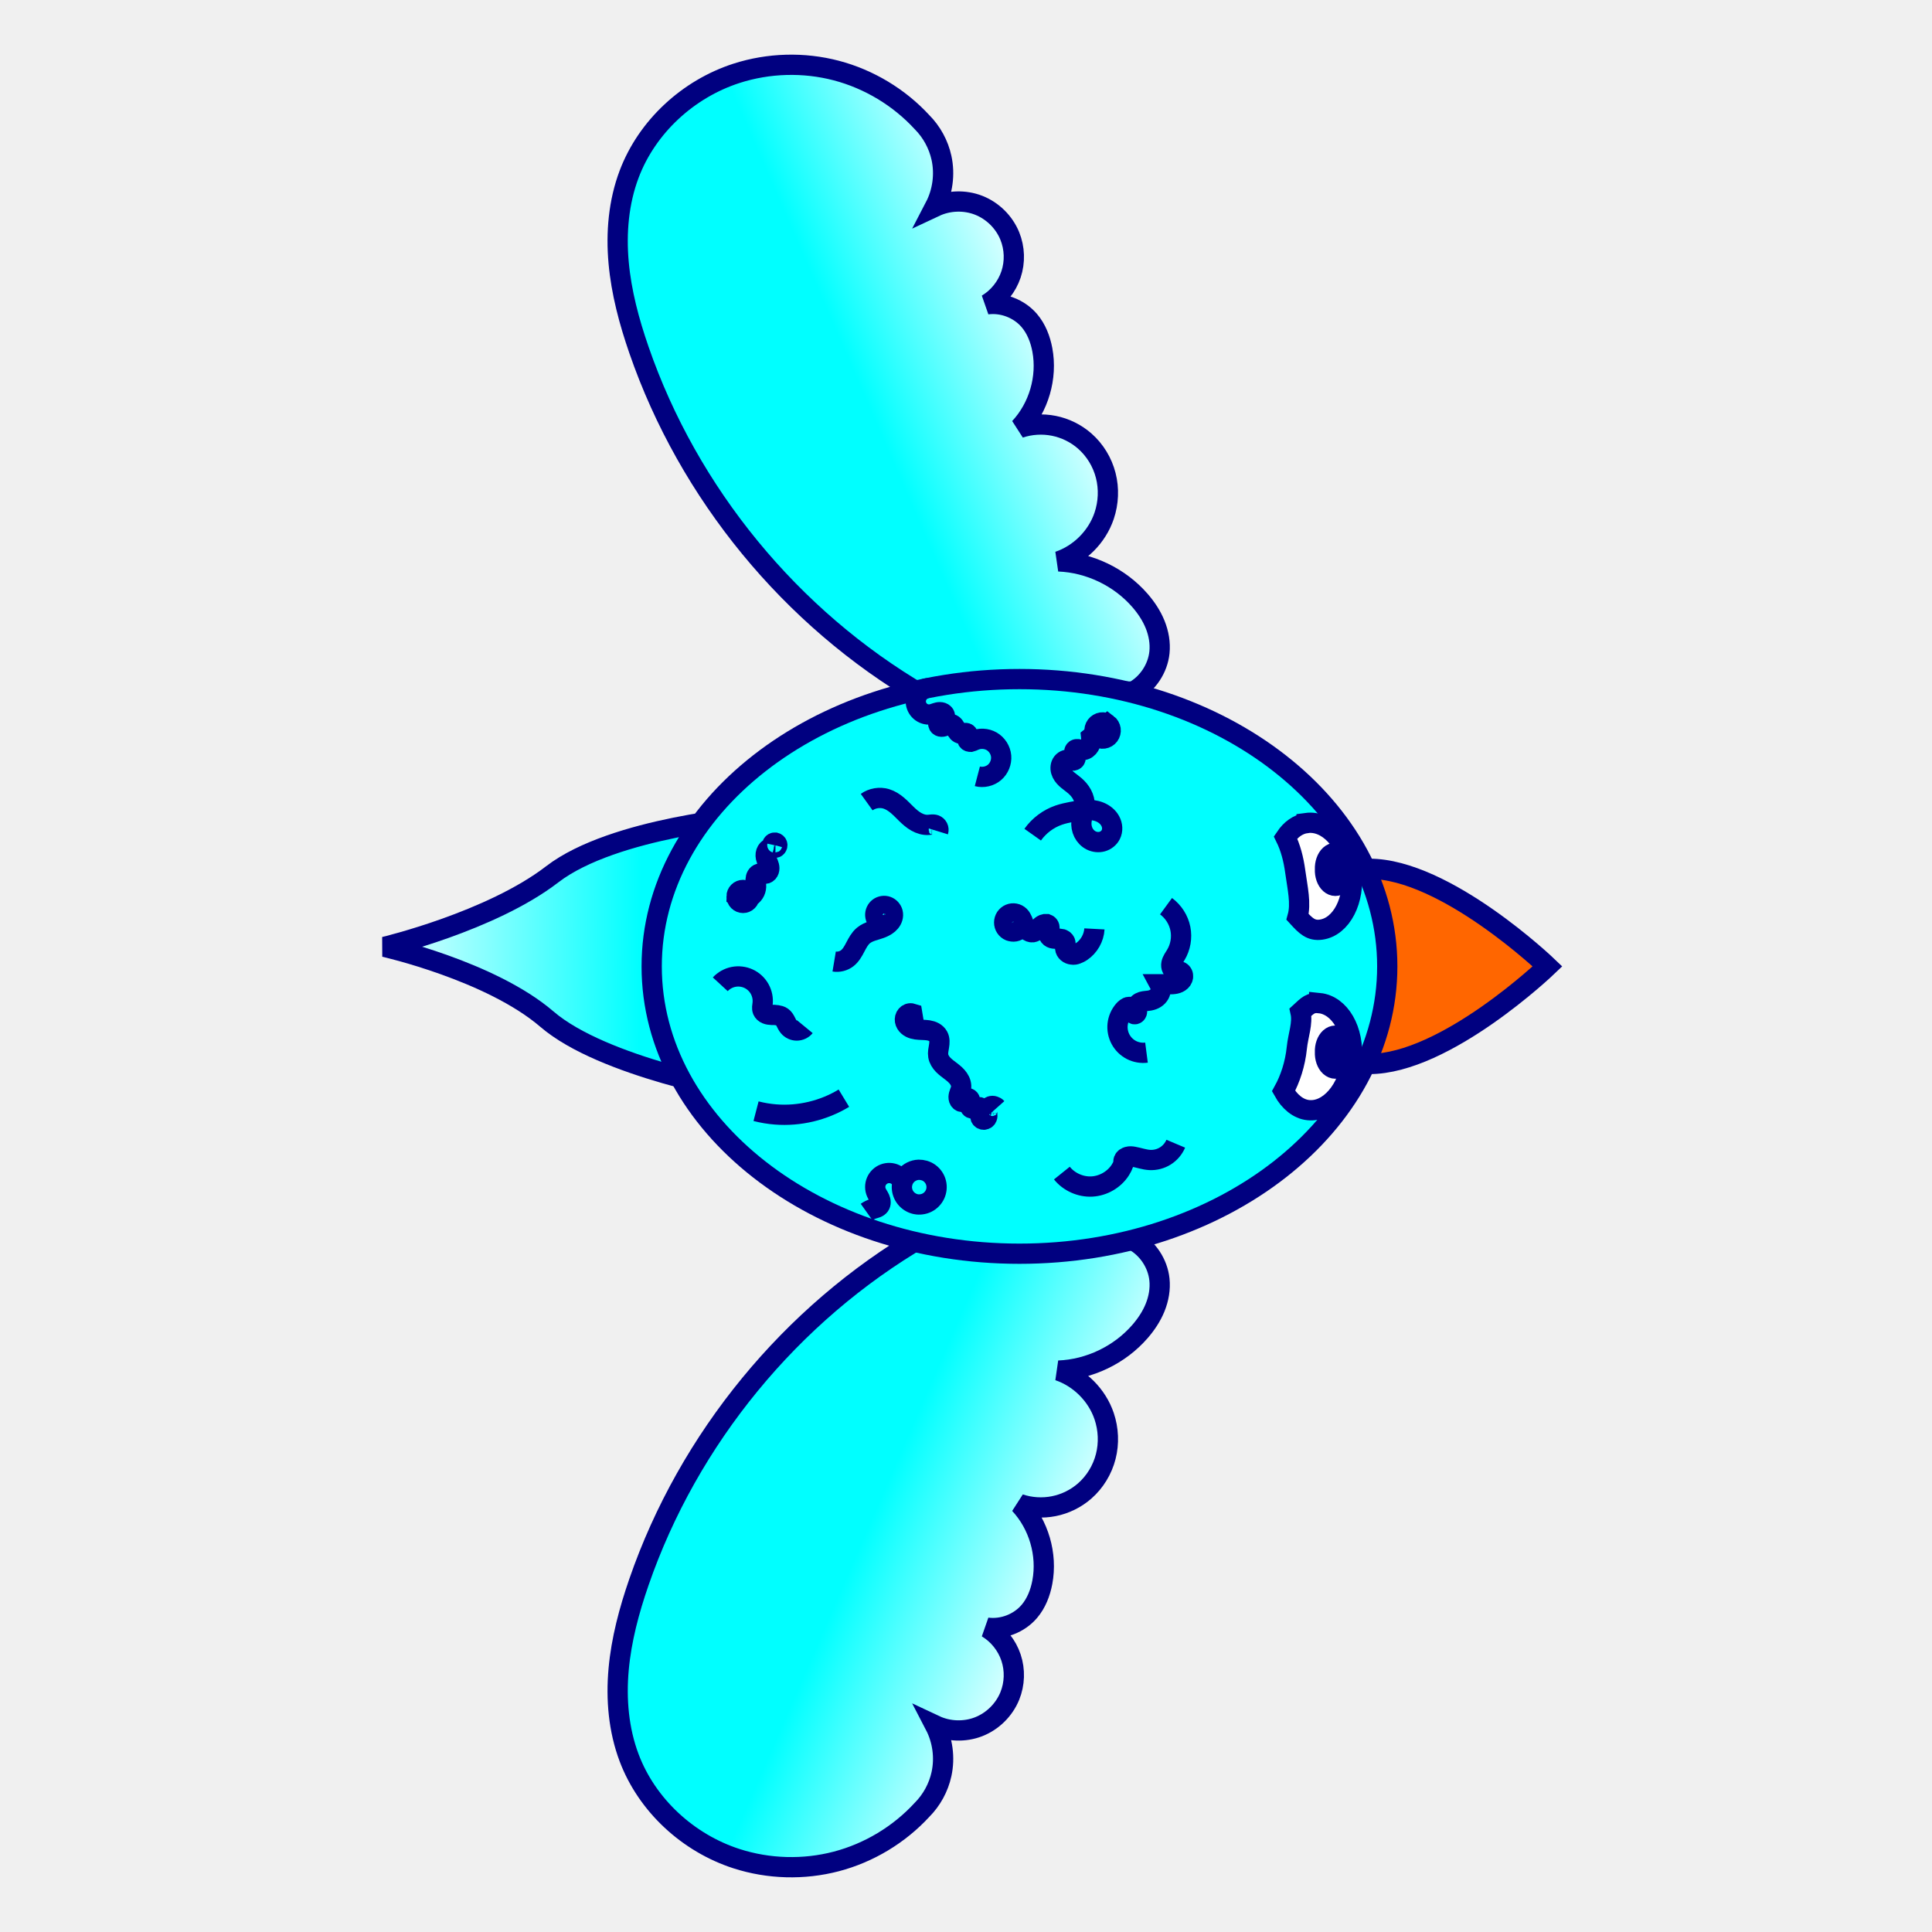
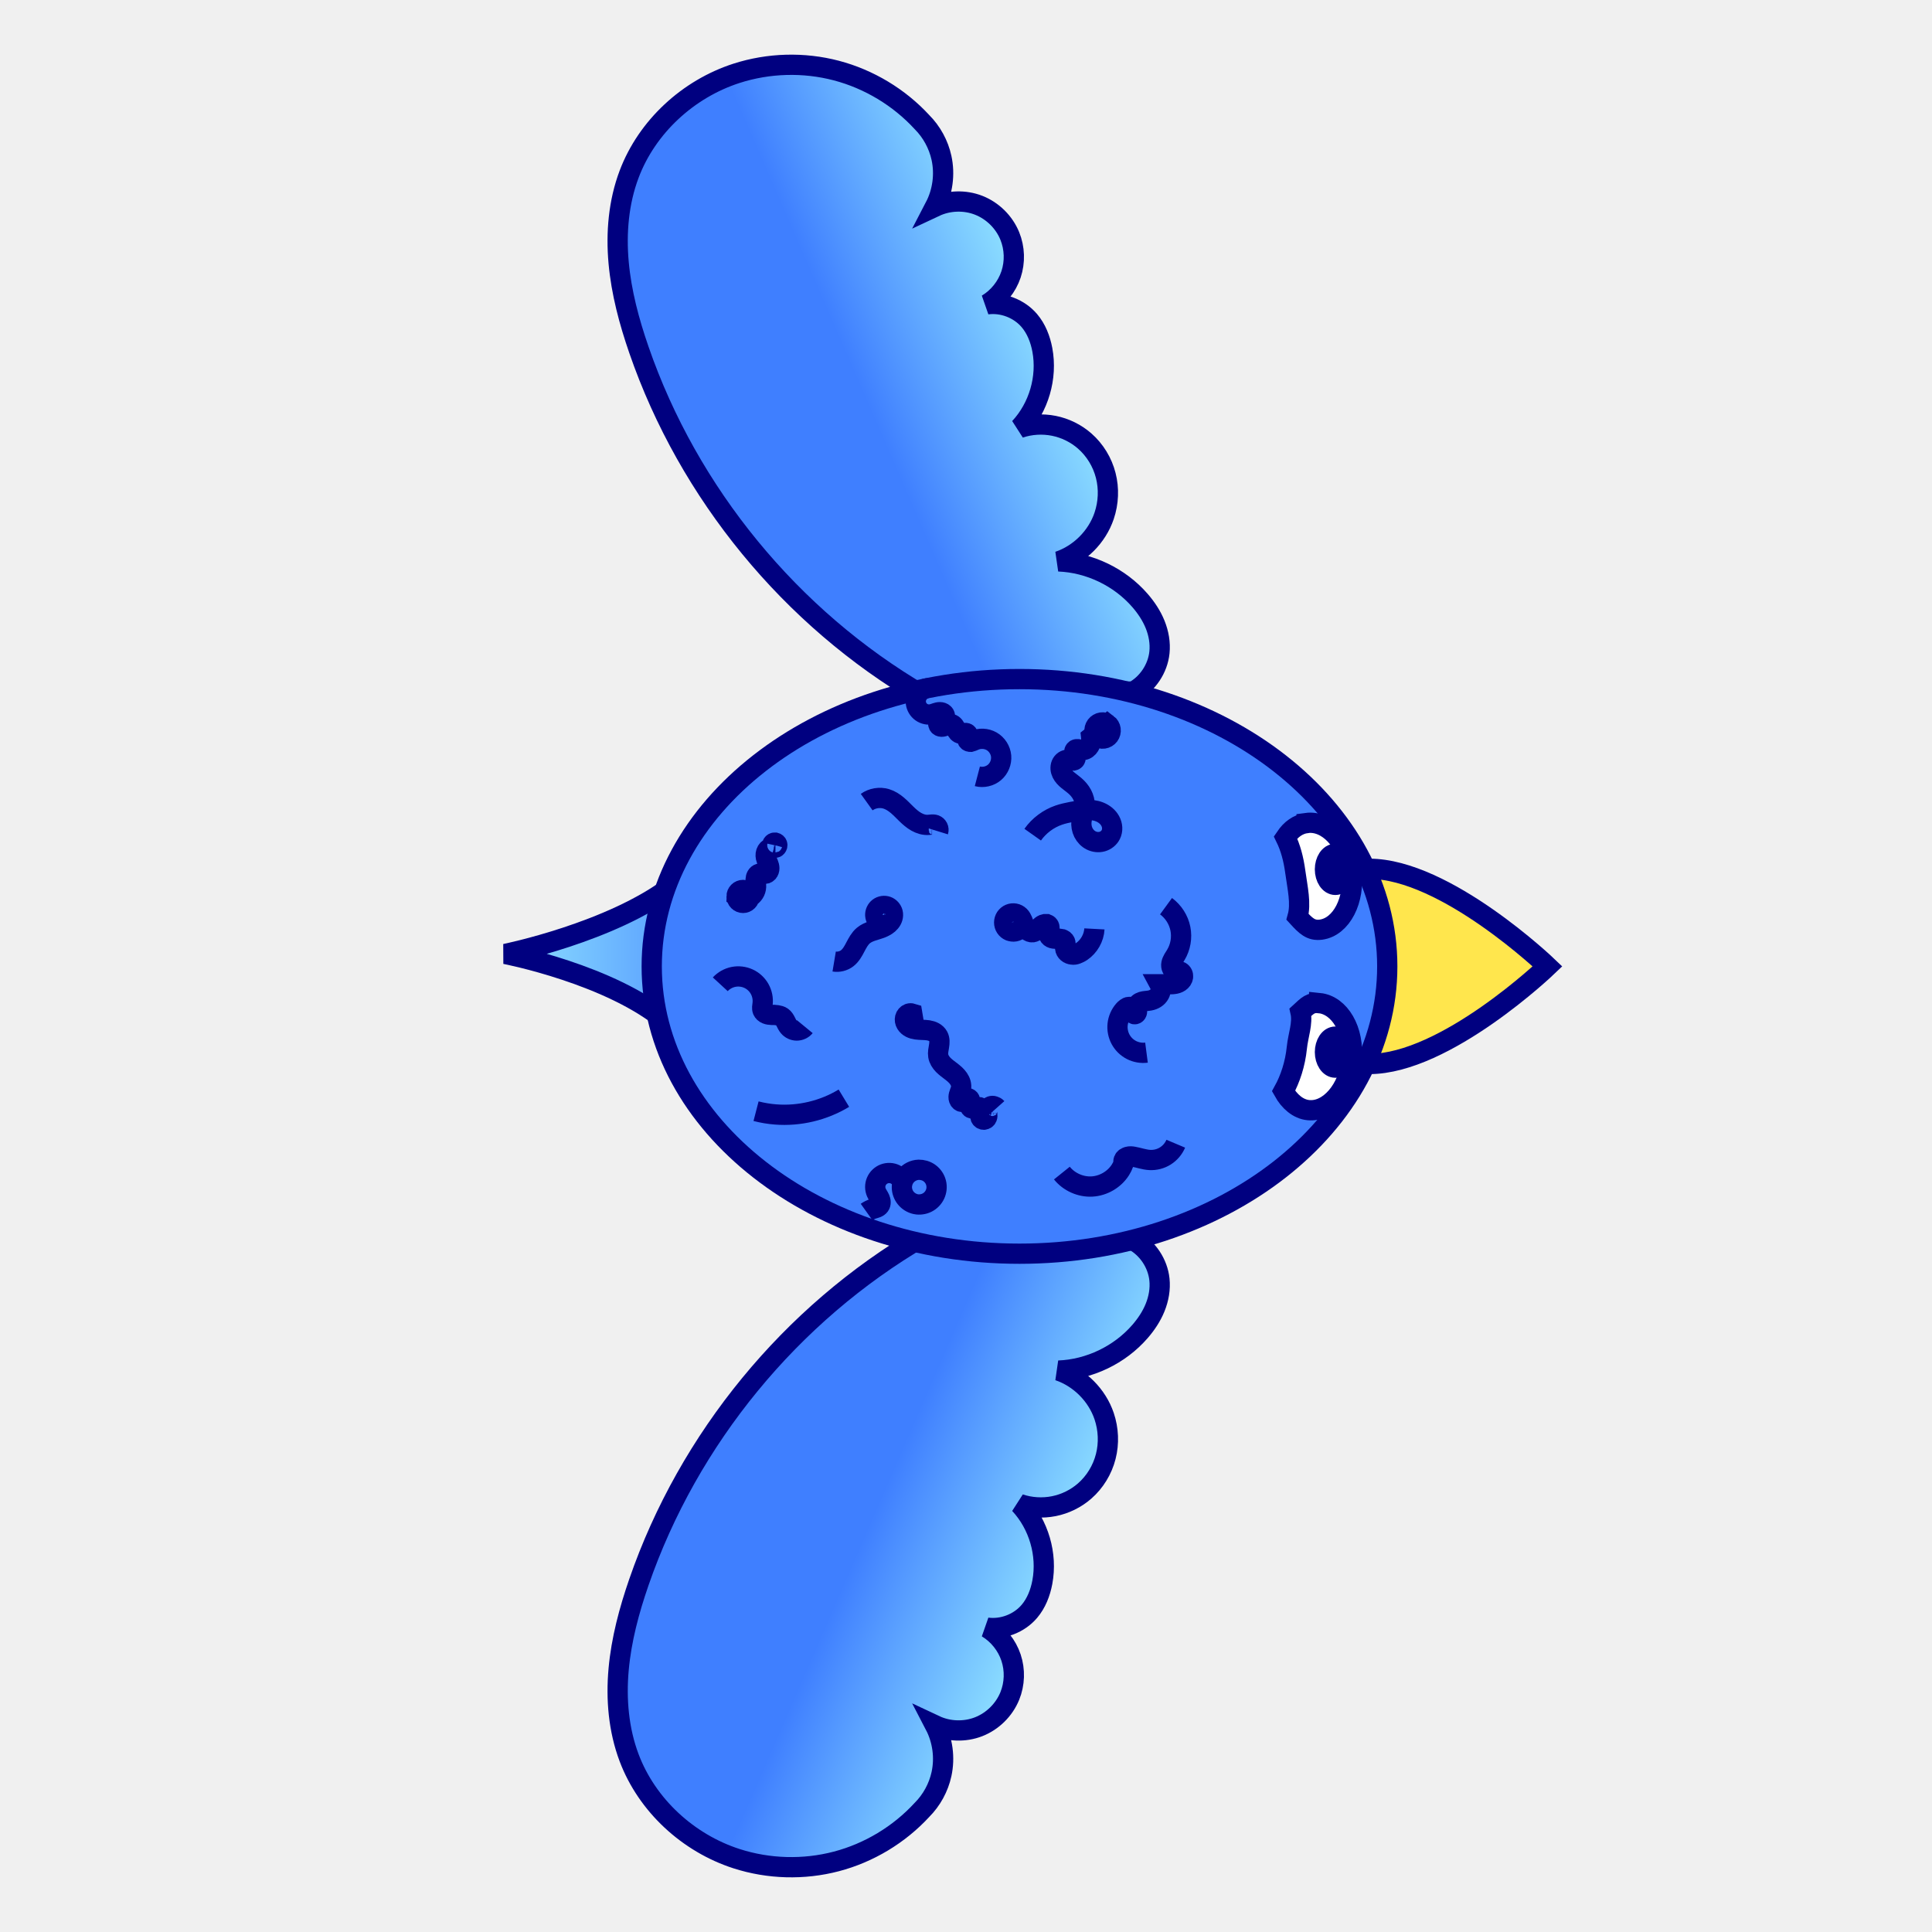
<svg xmlns="http://www.w3.org/2000/svg" xmlns:xlink="http://www.w3.org/1999/xlink" width="64" height="64" id="svg2" version="1.1">
  <defs id="defs4">
    <linearGradient id="linearGradient3984">
      <stop id="stop3986" offset="0" style="stop-color:#00ffff;stop-opacity:1;" />
      <stop style="stop-color:#00ffff;stop-opacity:1;" offset="0.462" id="stop3988" />
      <stop id="stop3990" offset="1" style="stop-color:#ffffff;stop-opacity:0;" />
    </linearGradient>
    <linearGradient id="linearGradient3884">
-       <stop id="stop3886" offset="0" style="stop-color:#00ffff;stop-opacity:1;" />
-       <stop style="stop-color:#00ffff;stop-opacity:1;" offset="0.565" id="stop3888" />
-       <stop id="stop3890" offset="1" style="stop-color:#ffffff;stop-opacity:1;" />
+       <stop id="stop3886" offset="0" style="stop-color:#3f7fff;stop-opacity:1;" />
+       <stop style="stop-color:#3f7fff;stop-opacity:1;" offset="0.565" id="stop3888" />
+       <stop id="stop3890" offset="1" style="stop-color:#99eeff;stop-opacity:1;" />
    </linearGradient>
    <linearGradient id="linearGradient3866">
      <stop style="stop-color:#00ffff;stop-opacity:1;" offset="0" id="stop3868" />
      <stop id="stop3874" offset="0.67" style="stop-color:#00ffff;stop-opacity:1;" />
      <stop style="stop-color:#ffffff;stop-opacity:0;" offset="1" id="stop3870" />
    </linearGradient>
    <linearGradient xlink:href="#linearGradient3884" id="linearGradient3957" gradientUnits="userSpaceOnUse" gradientTransform="matrix(1.342203,0,0,-1.342203,-9.875455,2389.991)" x1="21.957" y1="1009.039" x2="33.702" y2="1003.933" />
    <linearGradient xlink:href="#linearGradient3884" id="linearGradient3960" gradientUnits="userSpaceOnUse" gradientTransform="matrix(1.342203,0,0,1.342203,-9.875455,-349.267)" x1="21.957" y1="1009.039" x2="33.702" y2="1003.933" />
-     <linearGradient xlink:href="#linearGradient3884" id="linearGradient3963" gradientUnits="userSpaceOnUse" gradientTransform="matrix(1.342203,0,0,1.342203,-11.36045,977.4249)" x1="33.58" y1="31.744" x2="17.091" y2="31.563" />
+     <linearGradient xlink:href="#linearGradient3884" id="linearGradient3963" gradientUnits="userSpaceOnUse" gradientTransform="matrix(1.342203,0,0,1.342203,-7.360446,977.4249)" x1="33.58" y1="31.744" x2="17.091" y2="31.563" />
  </defs>
  <g id="layer1" transform="translate(0,-988.3622)">
-     <path style="fill:url(#linearGradient3963);fill-opacity:1;stroke:#000080;stroke-width:0.671;stroke-linecap:round;stroke-linejoin:miter;stroke-miterlimit:4;stroke-opacity:1" d="m 33.475,1019.89 c 0,3.864 -8.914,4.631 -8.914,4.631 0,0 -4.578,-0.794 -6.442,-2.397 -1.864,-1.602 -5.382,-2.396 -5.382,-2.396 0,0 3.524,-0.838 5.556,-2.403 2.032,-1.565 6.616,-1.919 6.616,-1.919 0,0 8.567,0.62 8.567,4.484 z" id="path3861" />
+     <path style="fill:url(#linearGradient3963);fill-opacity:1;stroke:#000080;stroke-width:0.671;stroke-linecap:round;stroke-linejoin:miter;stroke-miterlimit:4;stroke-opacity:1" d="m 37.475,1019.89 c 0,3.864 -8.914,4.631 -8.914,4.631 0,0 -4.578,-0.676 -6.442,-2.279 -1.864,-1.602 -5.382,-2.279 -5.382,-2.279 0,0 3.524,-0.714 5.556,-2.279 2.032,-1.565 6.616,-2.279 6.616,-2.279 0,0 8.567,0.62 8.567,4.484 z" id="path3861" />
    <path id="path3849" d="m 30.542,1011.377 c -4.344,-2.539 -7.734,-6.669 -9.377,-11.425 -0.324,-0.937 -0.583,-1.903 -0.672,-2.891 -0.089,-0.988 -0.002,-2.002 0.348,-2.929 0.594,-1.574 1.955,-2.824 3.557,-3.341 1.064,-0.343 2.227,-0.375 3.308,-0.091 1.081,0.285 2.078,0.885 2.835,1.707 0.322,0.323 0.55,0.74 0.647,1.186 0.118,0.542 0.04,1.125 -0.216,1.617 0.449,-0.211 0.986,-0.229 1.448,-0.048 0.462,0.181 0.844,0.558 1.031,1.018 0.163,0.401 0.178,0.86 0.041,1.271 -0.137,0.411 -0.424,0.769 -0.795,0.992 0.517,-0.068 1.063,0.142 1.401,0.539 0.232,0.272 0.365,0.618 0.431,0.97 0.171,0.916 -0.118,1.906 -0.754,2.587 0.364,-0.122 0.759,-0.146 1.135,-0.071 0.376,0.075 0.732,0.25 1.02,0.502 0.341,0.298 0.587,0.702 0.699,1.141 0.113,0.439 0.092,0.909 -0.053,1.339 -0.236,0.698 -0.811,1.273 -1.509,1.509 1.024,0.04 2.023,0.52 2.695,1.293 0.207,0.238 0.385,0.505 0.503,0.797 0.118,0.293 0.176,0.613 0.143,0.927 -0.056,0.536 -0.389,1.036 -0.862,1.293 l -7.006,0.108" style="fill:url(#linearGradient3960);fill-opacity:1;stroke:#000080;stroke-width:0.671;stroke-linecap:butt;stroke-linejoin:miter;stroke-miterlimit:4;stroke-opacity:1;stroke-dasharray:none" />
    <path style="fill:url(#linearGradient3957);fill-opacity:1;stroke:#000080;stroke-width:0.671;stroke-linecap:butt;stroke-linejoin:miter;stroke-miterlimit:4;stroke-opacity:1;stroke-dasharray:none" d="m 30.542,1029.347 c -4.344,2.539 -7.734,6.669 -9.377,11.425 -0.324,0.937 -0.583,1.903 -0.672,2.891 -0.089,0.988 -0.002,2.002 0.348,2.929 0.594,1.574 1.955,2.824 3.557,3.341 1.064,0.343 2.227,0.375 3.308,0.091 1.081,-0.284 2.078,-0.885 2.835,-1.707 0.322,-0.323 0.55,-0.74 0.647,-1.186 0.118,-0.542 0.04,-1.125 -0.216,-1.617 0.449,0.211 0.986,0.229 1.448,0.048 0.462,-0.181 0.844,-0.558 1.031,-1.018 0.163,-0.401 0.178,-0.86 0.041,-1.271 -0.137,-0.411 -0.424,-0.769 -0.795,-0.992 0.517,0.068 1.063,-0.142 1.401,-0.539 0.232,-0.272 0.365,-0.618 0.431,-0.97 0.171,-0.916 -0.118,-1.906 -0.754,-2.587 0.364,0.122 0.759,0.146 1.135,0.071 0.376,-0.075 0.732,-0.25 1.02,-0.502 0.341,-0.298 0.587,-0.702 0.699,-1.141 0.113,-0.439 0.092,-0.909 -0.053,-1.339 -0.236,-0.698 -0.811,-1.273 -1.509,-1.509 1.024,-0.04 2.023,-0.52 2.695,-1.293 0.207,-0.238 0.385,-0.505 0.503,-0.797 0.118,-0.293 0.176,-0.613 0.143,-0.927 -0.056,-0.536 -0.389,-1.036 -0.862,-1.293 l -7.006,-0.108" id="path3892" />
-     <path style="fill:#ff6600;fill-opacity:1;stroke:#000080;stroke-width:0.671;stroke-linecap:round;stroke-linejoin:miter;stroke-miterlimit:4;stroke-opacity:1;stroke-dasharray:none" d="m 51.264,1020.375 c 0,0 -3.373,3.233 -5.903,3.233 -2.529,0 -4.58,-1.448 -4.58,-3.233 0,-1.786 2.05,-3.233 4.58,-3.233 2.529,0 5.903,3.233 5.903,3.233 z" id="path2989" />
-     <path style="fill:#00ffff;fill-opacity:1;stroke:#000080;stroke-width:0.608;stroke-linecap:round;stroke-linejoin:miter;stroke-miterlimit:4;stroke-opacity:1;stroke-dasharray:none" id="path2987" d="m 41.596,29.912 a 11.041,8.632 0 1 1 -22.083,0 11.041,8.632 0 1 1 22.083,0 z" transform="matrix(1.103421,0,0,1.102575,0.05689774,987.395)" />
+     <path style="fill:#ffe64d;fill-opacity:1;stroke:#000080;stroke-width:0.671;stroke-linecap:round;stroke-linejoin:miter;stroke-miterlimit:4;stroke-opacity:1;stroke-dasharray:none" d="m 51.264,1020.375 c 0,0 -3.373,3.233 -5.903,3.233 -2.529,0 -4.58,-1.448 -4.58,-3.233 0,-1.786 2.05,-3.233 4.58,-3.233 2.529,0 5.903,3.233 5.903,3.233 z" id="path2989" />
+     <path style="fill:#3f7fff;fill-opacity:1;stroke:#000080;stroke-width:0.608;stroke-linecap:round;stroke-linejoin:miter;stroke-miterlimit:4;stroke-opacity:1;stroke-dasharray:none" id="path2987" d="m 41.596,29.912 c 0,4.768 -4.943,8.632 -11.041,8.632 -6.098,0 -11.041,-3.865 -11.041,-8.632 0,-4.768 4.943,-8.632 11.041,-8.632 6.098,0 11.041,3.865 11.041,8.632 z" transform="matrix(1.103421,0,0,1.102575,0.05689774,987.395)" />
    <path style="fill:#ffffff;fill-opacity:1;stroke:#000080;stroke-width:0.671;stroke-linecap:round;stroke-linejoin:miter;stroke-miterlimit:4;stroke-opacity:1;stroke-dasharray:none" d="m 43.282,1015.626 c -0.286,0.039 -0.521,0.212 -0.698,0.475 0.168,0.342 0.266,0.716 0.324,1.141 0.072,0.529 0.199,1.052 0.076,1.494 0.265,0.289 0.437,0.468 0.776,0.422 0.678,-0.093 1.137,-0.983 1.005,-1.956 -0.132,-0.973 -0.805,-1.669 -1.483,-1.577 z" id="path2994" />
    <path id="path3001" d="m 43.7,1021.591 c -0.287,-0.03 -0.386,0.085 -0.619,0.299 0.083,0.372 -0.079,0.759 -0.122,1.185 -0.054,0.531 -0.218,1.029 -0.44,1.431 0.191,0.343 0.481,0.597 0.821,0.631 0.681,0.069 1.335,-0.69 1.434,-1.667 0.099,-0.977 -0.393,-1.811 -1.074,-1.88 z" style="fill:#ffffff;fill-opacity:1;stroke:#000080;stroke-width:0.671;stroke-linecap:round;stroke-linejoin:miter;stroke-miterlimit:4;stroke-opacity:1;stroke-dasharray:none" />
    <path style="fill:none;stroke:#000080;stroke-width:0.671;stroke-linecap:butt;stroke-linejoin:miter;stroke-miterlimit:4;stroke-opacity:1;stroke-dasharray:none" d="m 28.71,1014.933 c 0.184,-0.132 0.43,-0.173 0.647,-0.108 0.135,0.041 0.255,0.119 0.363,0.209 0.108,0.09 0.204,0.193 0.305,0.291 0.101,0.098 0.207,0.192 0.33,0.261 0.123,0.069 0.263,0.112 0.403,0.101 0.036,-0 0.072,-0.01 0.108,-0.011 0.036,-0 0.073,-9e-4 0.107,0.011 0.042,0.015 0.077,0.047 0.097,0.086 0.02,0.04 0.024,0.087 0.011,0.129" id="path3789" />
    <path style="fill:none;stroke:#000080;stroke-width:0.671;stroke-linecap:butt;stroke-linejoin:miter;stroke-miterlimit:4;stroke-opacity:1;stroke-dasharray:none" d="m 29.572,1018.597 c 0.013,0.055 0.01,0.115 -0.009,0.168 -0.019,0.053 -0.055,0.101 -0.1,0.135 -0.046,0.034 -0.101,0.055 -0.158,0.058 -0.057,0 -0.115,-0.01 -0.164,-0.038 -0.084,-0.048 -0.141,-0.14 -0.147,-0.237 -0.006,-0.097 0.039,-0.195 0.117,-0.253 0.077,-0.058 0.185,-0.074 0.276,-0.041 0.091,0.033 0.163,0.114 0.186,0.208 0.013,0.054 0.01,0.112 -0.005,0.165 -0.015,0.053 -0.043,0.103 -0.079,0.146 -0.071,0.086 -0.17,0.144 -0.273,0.187 -0.103,0.042 -0.212,0.07 -0.317,0.105 -0.106,0.035 -0.21,0.08 -0.296,0.151 -0.12,0.099 -0.194,0.242 -0.267,0.38 -0.072,0.138 -0.149,0.28 -0.272,0.375 -0.121,0.093 -0.281,0.133 -0.431,0.108" id="path3793" />
    <path style="fill:none;stroke:#000080;stroke-width:0.671;stroke-linecap:butt;stroke-linejoin:miter;stroke-miterlimit:4;stroke-opacity:1;stroke-dasharray:none" d="m 30.327,1022.585 -0.108,-0.647 c -0.035,-0.011 -0.073,-0.011 -0.108,0 -0.032,0.01 -0.061,0.029 -0.083,0.054 -0.022,0.025 -0.038,0.055 -0.046,0.088 -0.016,0.065 -0.003,0.135 0.032,0.193 0.034,0.057 0.087,0.102 0.147,0.133 0.059,0.03 0.125,0.048 0.191,0.057 0.132,0.019 0.267,0.01 0.399,0.03 0.066,0.011 0.131,0.029 0.189,0.062 0.058,0.032 0.11,0.08 0.141,0.139 0.026,0.048 0.037,0.103 0.039,0.158 0.002,0.055 -0.004,0.109 -0.013,0.163 -0.017,0.108 -0.044,0.217 -0.026,0.325 0.018,0.113 0.084,0.214 0.163,0.296 0.08,0.082 0.174,0.148 0.265,0.218 0.091,0.07 0.18,0.145 0.244,0.239 0.032,0.047 0.058,0.099 0.073,0.154 0.015,0.055 0.019,0.114 0.009,0.17 -0.009,0.049 -0.029,0.095 -0.046,0.141 -0.018,0.046 -0.033,0.094 -0.035,0.144 -5.11e-4,0.025 0.003,0.05 0.011,0.073 0.008,0.023 0.022,0.045 0.041,0.062 0.019,0.016 0.042,0.028 0.067,0.03 0.025,0 0.05,-0 0.07,-0.019 0.021,-0.016 0.033,-0.04 0.048,-0.061 0.007,-0.011 0.015,-0.021 0.025,-0.03 0.01,-0.01 0.022,-0.015 0.034,-0.017 0.016,-0 0.033,0 0.046,0.01 0.014,0.01 0.024,0.021 0.031,0.036 0.014,0.029 0.014,0.063 0.009,0.095 -0.004,0.032 -0.012,0.063 -0.012,0.096 -8e-6,0.016 0.002,0.032 0.007,0.047 0.005,0.015 0.014,0.029 0.026,0.04 0.011,0.01 0.024,0.016 0.037,0.019 0.014,0 0.028,0 0.042,0 0.028,-0 0.055,-0.012 0.082,-0.022 0.027,-0.01 0.054,-0.02 0.082,-0.022 0.014,-0 0.028,-8e-4 0.042,0 0.014,0 0.027,0.01 0.038,0.018 0.011,0.01 0.019,0.021 0.025,0.034 0.006,0.013 0.009,0.027 0.01,0.041 0.002,0.028 -0.005,0.056 -0.013,0.083 -0.008,0.027 -0.018,0.053 -0.024,0.081 -0.006,0.028 -0.007,0.057 0.003,0.084 0.008,0.022 0.023,0.041 0.042,0.054 0.019,0.013 0.042,0.02 0.065,0.02 0.023,-2e-4 0.046,-0.01 0.065,-0.021 0.019,-0.013 0.034,-0.032 0.043,-0.053 0.014,-0.034 0.013,-0.071 0.008,-0.107 -0.004,-0.036 -0.012,-0.072 -0.008,-0.108 0.003,-0.036 0.017,-0.07 0.04,-0.098 0.022,-0.028 0.053,-0.049 0.087,-0.061 0.034,-0.011 0.071,-0.013 0.106,-0 0.035,0.01 0.067,0.028 0.091,0.055" id="path3797" />
    <path style="fill:none;stroke:#000080;stroke-width:0.671;stroke-linecap:butt;stroke-linejoin:miter;stroke-miterlimit:4;stroke-opacity:1;stroke-dasharray:none" d="m 33.776,1018.705 c 0.057,0.056 0.091,0.136 0.091,0.215 0,0.08 -0.033,0.16 -0.091,0.216 -0.042,0.041 -0.097,0.07 -0.155,0.081 -0.058,0.011 -0.119,0 -0.173,-0.018 -0.054,-0.023 -0.102,-0.062 -0.134,-0.111 -0.033,-0.049 -0.05,-0.108 -0.05,-0.167 0,-0.059 0.018,-0.118 0.05,-0.167 0.033,-0.049 0.08,-0.088 0.134,-0.111 0.054,-0.023 0.116,-0.029 0.173,-0.018 0.058,0.011 0.112,0.039 0.155,0.081 0.044,0.043 0.073,0.098 0.097,0.154 0.024,0.056 0.042,0.115 0.066,0.172 0.024,0.056 0.056,0.111 0.101,0.152 0.023,0.021 0.049,0.038 0.077,0.048 0.029,0.011 0.06,0.016 0.09,0.013 0.054,-0.01 0.102,-0.036 0.143,-0.073 0.04,-0.036 0.074,-0.079 0.114,-0.116 0.039,-0.037 0.086,-0.07 0.139,-0.08 0.027,-0 0.055,-0 0.08,0 0.026,0.01 0.049,0.026 0.063,0.048 0.015,0.023 0.021,0.051 0.02,0.079 -1.64e-4,0.028 -0.006,0.055 -0.012,0.082 -0.006,0.027 -0.013,0.054 -0.016,0.081 -0.003,0.028 -0.002,0.056 0.008,0.082 0.009,0.024 0.026,0.045 0.046,0.061 0.02,0.016 0.044,0.027 0.069,0.035 0.05,0.015 0.102,0.014 0.154,0.013 0.052,-0 0.104,-0 0.154,0.012 0.025,0.01 0.049,0.018 0.069,0.034 0.02,0.016 0.037,0.037 0.047,0.061 0.013,0.034 0.012,0.071 0.008,0.107 -0.004,0.036 -0.011,0.072 -0.008,0.108 0.005,0.055 0.035,0.107 0.077,0.142 0.042,0.036 0.096,0.056 0.151,0.062 0.055,0.01 0.111,-0 0.163,-0.021 0.052,-0.018 0.101,-0.045 0.147,-0.075 0.25,-0.166 0.415,-0.455 0.431,-0.754" id="path3801" />
    <path style="fill:none;stroke:#000080;stroke-width:0.671;stroke-linecap:butt;stroke-linejoin:miter;stroke-miterlimit:4;stroke-opacity:1;stroke-dasharray:none" d="m 23.86,1020.968 c 0.115,-0.125 0.271,-0.212 0.438,-0.245 0.167,-0.033 0.344,-0.012 0.498,0.059 0.154,0.071 0.285,0.192 0.368,0.341 0.083,0.148 0.118,0.323 0.098,0.492 -0.004,0.036 -0.011,0.072 -0.013,0.108 -0.002,0.036 5.2e-5,0.074 0.013,0.107 0.011,0.028 0.029,0.052 0.051,0.073 0.022,0.02 0.048,0.036 0.075,0.047 0.055,0.023 0.115,0.029 0.175,0.032 0.06,0 0.119,-3e-4 0.179,0.01 0.059,0.01 0.119,0.023 0.167,0.058 0.053,0.038 0.088,0.096 0.117,0.154 0.03,0.058 0.056,0.119 0.098,0.169 0.065,0.079 0.167,0.127 0.269,0.127 0.103,0 0.204,-0.048 0.269,-0.127" id="path3813" />
    <path style="fill:none;stroke:#000080;stroke-width:0.671;stroke-linecap:butt;stroke-linejoin:miter;stroke-miterlimit:4;stroke-opacity:1;stroke-dasharray:none" d="m 27.955,1024.741 c -0.674,0.409 -1.478,0.601 -2.263,0.539 -0.218,-0.017 -0.435,-0.053 -0.647,-0.108" id="path3817" />
    <path style="fill:none;stroke:#000080;stroke-width:0.671;stroke-linecap:butt;stroke-linejoin:miter;stroke-miterlimit:4;stroke-opacity:1;stroke-dasharray:none" d="m 24.399,1018.058 c 0,0.056 0.023,0.113 0.063,0.152 0.04,0.04 0.096,0.063 0.152,0.063 0.056,0 0.113,-0.023 0.152,-0.063 0.04,-0.04 0.063,-0.096 0.063,-0.152 0,-0.056 -0.023,-0.113 -0.063,-0.152 -0.04,-0.04 -0.096,-0.063 -0.152,-0.063 -0.056,0 -0.113,0.023 -0.152,0.063 -0.04,0.04 -0.063,0.096 -0.063,0.152 0.06,0.042 0.132,0.068 0.206,0.073 0.073,0.01 0.148,-0.01 0.214,-0.042 0.066,-0.033 0.123,-0.084 0.162,-0.146 0.04,-0.062 0.062,-0.135 0.065,-0.208 0.003,-0.08 -0.018,-0.16 -0.014,-0.241 0.002,-0.04 0.011,-0.081 0.031,-0.116 0.02,-0.035 0.052,-0.064 0.091,-0.075 0.035,-0.01 0.072,-0.01 0.108,-1e-4 0.036,0 0.073,0.01 0.108,1e-4 0.024,-0.01 0.047,-0.021 0.064,-0.039 0.018,-0.018 0.031,-0.041 0.039,-0.065 0.017,-0.048 0.014,-0.101 0.002,-0.15 -0.024,-0.099 -0.084,-0.186 -0.105,-0.285 -0.015,-0.073 -0.007,-0.152 0.031,-0.216 0.019,-0.032 0.046,-0.059 0.078,-0.078 0.032,-0.019 0.069,-0.03 0.106,-0.029 0.018,4e-4 0.036,0 0.054,0 0.018,0 0.037,0 0.054,-0 0.014,-0 0.026,-0.013 0.035,-0.023 0.01,-0.011 0.016,-0.024 0.02,-0.038 0.003,-0.014 0.003,-0.029 -0.001,-0.043 -0.004,-0.014 -0.011,-0.027 -0.022,-0.037 -0.01,-0.01 -0.023,-0.018 -0.037,-0.022 -0.014,-0 -0.029,-0 -0.043,-10e-4 -0.014,0 -0.027,0.01 -0.038,0.02 -0.011,0.01 -0.019,0.022 -0.023,0.036" id="path3821" />
    <path style="fill:none;stroke:#000080;stroke-width:0.671;stroke-linecap:butt;stroke-linejoin:miter;stroke-miterlimit:4;stroke-opacity:1;stroke-dasharray:none" d="m 36.686,1012.346 c -0.056,-0.042 -0.13,-0.061 -0.2,-0.051 -0.07,0.01 -0.135,0.049 -0.177,0.105 -0.042,0.056 -0.061,0.13 -0.051,0.2 0.01,0.07 0.049,0.135 0.105,0.177 0.056,0.042 0.13,0.061 0.2,0.051 0.07,-0.01 0.135,-0.049 0.177,-0.105 0.042,-0.057 0.061,-0.13 0.051,-0.2 -0.01,-0.07 -0.049,-0.135 -0.105,-0.177 l -0.539,0.431 c 0.004,0.036 0.004,0.072 0,0.108 -0.008,0.085 -0.038,0.17 -0.095,0.233 -0.029,0.032 -0.064,0.058 -0.103,0.074 -0.039,0.016 -0.083,0.022 -0.125,0.016 -0.037,-0.01 -0.073,-0.021 -0.11,-0.027 -0.019,-0 -0.038,-0 -0.056,10e-5 -0.018,0 -0.036,0.013 -0.049,0.027 -0.01,0.01 -0.016,0.024 -0.02,0.037 -0.004,0.014 -0.004,0.028 -0.003,0.042 0.003,0.028 0.013,0.055 0.023,0.082 0.01,0.026 0.021,0.054 0.023,0.082 0.001,0.014 4.17e-4,0.029 -0.003,0.042 -0.004,0.014 -0.011,0.027 -0.02,0.037 -0.013,0.014 -0.031,0.022 -0.049,0.026 -0.018,0 -0.038,0 -0.056,-4e-4 -0.037,-0.01 -0.073,-0.021 -0.11,-0.025 -0.05,-0.01 -0.102,0.01 -0.144,0.036 -0.042,0.028 -0.075,0.069 -0.094,0.116 -0.019,0.047 -0.026,0.098 -0.022,0.149 0.004,0.05 0.02,0.099 0.042,0.145 0.045,0.091 0.117,0.165 0.195,0.229 0.078,0.065 0.162,0.121 0.238,0.188 0.094,0.082 0.177,0.178 0.235,0.288 0.058,0.11 0.092,0.234 0.088,0.359 -0.006,0.183 -0.091,0.356 -0.108,0.539 -0.011,0.124 0.01,0.252 0.066,0.363 0.056,0.111 0.147,0.206 0.259,0.261 0.112,0.055 0.244,0.07 0.364,0.036 0.12,-0.034 0.226,-0.118 0.282,-0.229 0.035,-0.07 0.051,-0.149 0.047,-0.228 -0.004,-0.078 -0.026,-0.155 -0.064,-0.224 -0.074,-0.138 -0.205,-0.241 -0.35,-0.299 -0.145,-0.059 -0.305,-0.076 -0.461,-0.069 -0.157,0.01 -0.311,0.035 -0.465,0.066 -0.145,0.029 -0.291,0.059 -0.431,0.108 -0.345,0.119 -0.651,0.349 -0.862,0.647" id="path3825" />
    <path style="fill:none;stroke:#000080;stroke-width:0.671;stroke-linecap:butt;stroke-linejoin:miter;stroke-miterlimit:4;stroke-opacity:1;stroke-dasharray:none" d="m 38.626,1018.381 c 0.244,0.178 0.417,0.45 0.476,0.746 0.059,0.296 0.004,0.613 -0.153,0.871 -0.056,0.093 -0.126,0.182 -0.145,0.288 -0.01,0.053 -0.005,0.11 0.02,0.158 0.012,0.024 0.03,0.046 0.052,0.062 0.022,0.016 0.047,0.027 0.074,0.03 0.036,0 0.072,-0 0.108,0 0.034,0 0.066,0.022 0.089,0.047 0.023,0.025 0.038,0.058 0.042,0.092 0.005,0.034 -2.19e-4,0.069 -0.013,0.101 -0.012,0.032 -0.032,0.06 -0.057,0.084 -0.049,0.048 -0.114,0.076 -0.181,0.09 -0.067,0.014 -0.136,0.016 -0.204,0.017 -0.108,0 -0.216,0 -0.323,0 0.053,0.099 0.053,0.224 0,0.323 -0.031,0.059 -0.08,0.109 -0.137,0.145 -0.057,0.036 -0.121,0.059 -0.187,0.071 -0.086,0.016 -0.175,0.014 -0.258,0.039 -0.042,0.013 -0.082,0.033 -0.114,0.062 -0.032,0.03 -0.055,0.07 -0.059,0.114 -0.003,0.027 0.002,0.054 0.006,0.081 0.004,0.027 0.008,0.055 0.003,0.082 -0.002,0.013 -0.007,0.027 -0.014,0.038 -0.007,0.012 -0.017,0.022 -0.029,0.028 -0.012,0.01 -0.026,0.01 -0.04,0.01 -0.013,-0 -0.026,-0.01 -0.034,-0.021 -0.005,-0.01 -0.008,-0.017 -0.009,-0.026 -0.001,-0.01 -4.64e-4,-0.018 8.58e-4,-0.027 0.003,-0.018 0.008,-0.036 0.008,-0.055 1.98e-4,-0.018 -0.004,-0.035 -0.013,-0.051 -0.009,-0.015 -0.021,-0.029 -0.035,-0.039 -0.029,-0.02 -0.066,-0.027 -0.101,-0.023 -0.035,0 -0.068,0.019 -0.097,0.04 -0.029,0.02 -0.054,0.046 -0.077,0.072 -0.112,0.13 -0.183,0.294 -0.202,0.464 -0.019,0.17 0.016,0.346 0.097,0.497 0.081,0.151 0.209,0.276 0.361,0.354 0.152,0.078 0.329,0.109 0.498,0.087" id="path3829" />
    <path style="fill:none;stroke:#000080;stroke-width:0.671;stroke-linecap:butt;stroke-linejoin:miter;stroke-miterlimit:4;stroke-opacity:1;stroke-dasharray:none" d="m 38.949,1026.249 c -0.07,0.166 -0.193,0.31 -0.346,0.406 -0.153,0.096 -0.336,0.143 -0.516,0.133 -0.183,-0.01 -0.358,-0.076 -0.539,-0.108 -0.061,-0.011 -0.124,-0.017 -0.184,-0 -0.03,0.01 -0.059,0.02 -0.084,0.038 -0.025,0.019 -0.045,0.043 -0.056,0.072 -0.013,0.034 -0.013,0.073 0,0.108 -0.029,0.075 -0.065,0.148 -0.108,0.216 -0.202,0.32 -0.565,0.532 -0.942,0.553 -0.378,0.021 -0.761,-0.15 -0.998,-0.445" id="path3833" />
    <path style="fill:none;stroke:#000080;stroke-width:0.671;stroke-linecap:butt;stroke-linejoin:miter;stroke-miterlimit:4;stroke-opacity:1;stroke-dasharray:none" d="m 30.434,1027.112 c 0.13,-0 0.261,0.037 0.364,0.116 0.104,0.078 0.18,0.193 0.211,0.318 0.032,0.126 0.019,0.263 -0.035,0.381 -0.054,0.118 -0.149,0.217 -0.266,0.275 -0.116,0.058 -0.252,0.075 -0.379,0.048 -0.127,-0.028 -0.244,-0.1 -0.325,-0.201 -0.082,-0.101 -0.128,-0.23 -0.128,-0.36 -3.33e-4,-0.13 0.045,-0.259 0.126,-0.361 0.104,-0.13 0.265,-0.21 0.431,-0.216 0.12,-0 0.24,0.031 0.34,0.098 0.099,0.067 0.177,0.166 0.218,0.278 0.041,0.112 0.047,0.238 0.014,0.353 -0.032,0.115 -0.101,0.22 -0.195,0.295 -0.094,0.075 -0.211,0.119 -0.331,0.125 -0.12,0.01 -0.241,-0.027 -0.341,-0.092 -0.101,-0.065 -0.18,-0.162 -0.223,-0.274 -0.044,-0.112 -0.051,-0.237 -0.021,-0.353 -0.037,-0.119 -0.126,-0.222 -0.238,-0.276 -0.112,-0.055 -0.247,-0.061 -0.364,-0.017 -0.117,0.044 -0.214,0.137 -0.263,0.253 -0.049,0.115 -0.048,0.25 0.003,0.364 0.031,0.072 0.081,0.135 0.112,0.206 0.016,0.036 0.027,0.074 0.027,0.114 8.79e-4,0.039 -0.009,0.079 -0.032,0.111 -0.024,0.033 -0.06,0.056 -0.098,0.071 -0.038,0.015 -0.078,0.024 -0.117,0.037 -0.077,0.024 -0.15,0.061 -0.216,0.108" id="path3837" />
    <path style="fill:none;stroke:#000080;stroke-width:0.671;stroke-linecap:butt;stroke-linejoin:miter;stroke-miterlimit:4;stroke-opacity:1;stroke-dasharray:none" d="m 30.758,1011.16 c -0.121,0 -0.238,0.061 -0.317,0.153 -0.078,0.092 -0.116,0.217 -0.101,0.337 0.015,0.12 0.082,0.232 0.181,0.302 0.098,0.07 0.227,0.096 0.345,0.07 0.046,-0.01 0.09,-0.027 0.134,-0.042 0.044,-0.015 0.09,-0.027 0.137,-0.026 0.047,4e-4 0.095,0.015 0.129,0.048 0.017,0.016 0.03,0.037 0.035,0.06 0.006,0.023 0.005,0.047 -0.004,0.069 -0.01,0.025 -0.03,0.044 -0.052,0.059 -0.022,0.015 -0.046,0.026 -0.07,0.039 -0.024,0.012 -0.047,0.026 -0.065,0.046 -0.009,0.01 -0.017,0.021 -0.022,0.033 -0.005,0.012 -0.008,0.025 -0.007,0.039 0.001,0.021 0.011,0.04 0.025,0.055 0.014,0.015 0.033,0.025 0.053,0.03 0.04,0.01 0.083,4e-4 0.121,-0.015 0.038,-0.016 0.074,-0.038 0.112,-0.054 0.038,-0.016 0.081,-0.026 0.121,-0.016 0.039,0.01 0.071,0.036 0.096,0.067 0.024,0.032 0.042,0.068 0.059,0.103 0.018,0.036 0.037,0.071 0.064,0.1 0.014,0.014 0.029,0.027 0.047,0.037 0.018,0.01 0.037,0.015 0.057,0.016 0.038,0 0.074,-0.015 0.111,-0.024 0.018,-0 0.038,-0.01 0.056,-0 0.019,0 0.037,0.012 0.049,0.027 0.011,0.015 0.016,0.034 0.015,0.052 -3.65e-4,0.019 -0.005,0.037 -0.01,0.055 -0.005,0.018 -0.011,0.036 -0.013,0.054 -0.002,0.019 -7.15e-4,0.038 0.008,0.054 0.009,0.018 0.026,0.031 0.045,0.038 0.019,0.01 0.039,0.01 0.059,0.01 0.04,-0.01 0.075,-0.026 0.112,-0.043 0.183,-0.085 0.407,-0.075 0.582,0.026 0.175,0.101 0.296,0.29 0.314,0.491 0.018,0.201 -0.067,0.409 -0.22,0.539 -0.154,0.131 -0.373,0.181 -0.568,0.13" id="path3841" />
-     <path style="fill:#000080;fill-opacity:1;stroke:#000080;stroke-width:0.5;stroke-linecap:round;stroke-linejoin:miter;stroke-miterlimit:4;stroke-opacity:1;stroke-dasharray:none" id="path3857" d="m 40.57,29.605 a 0.256,0.383 0 1 1 -0.511,0 0.256,0.383 0 1 1 0.511,0 z" transform="matrix(1.342203,0,0,1.342203,-9.875455,977.4249)" />
-     <path transform="matrix(1.342203,0,0,1.342203,-9.875455,983.4796)" d="m 40.57,29.605 a 0.256,0.383 0 1 1 -0.511,0 0.256,0.383 0 1 1 0.511,0 z" id="path3859" style="fill:#000080;fill-opacity:1;stroke:#000080;stroke-width:0.5;stroke-linecap:round;stroke-linejoin:miter;stroke-miterlimit:4;stroke-opacity:1;stroke-dasharray:none" />
+     <path style="fill:#000080;fill-opacity:1;stroke:#000080;stroke-width:0.5;stroke-linecap:round;stroke-linejoin:miter;stroke-miterlimit:4;stroke-opacity:1;stroke-dasharray:none" id="path3857" d="m 40.57,29.605 c 0,0.212 -0.114,0.383 -0.256,0.383 -0.141,0 -0.256,-0.172 -0.256,-0.383 0,-0.212 0.114,-0.383 0.256,-0.383 0.141,0 0.256,0.172 0.256,0.383 z" transform="matrix(1.342203,0,0,1.342203,-9.875455,977.4249)" />
+     <path transform="matrix(1.342203,0,0,1.342203,-9.875455,983.4796)" d="m 40.57,29.605 c 0,0.212 -0.114,0.383 -0.256,0.383 -0.141,0 -0.256,-0.172 -0.256,-0.383 0,-0.212 0.114,-0.383 0.256,-0.383 0.141,0 0.256,0.172 0.256,0.383 z" id="path3859" style="fill:#000080;fill-opacity:1;stroke:#000080;stroke-width:0.5;stroke-linecap:round;stroke-linejoin:miter;stroke-miterlimit:4;stroke-opacity:1;stroke-dasharray:none" />
  </g>
</svg>
